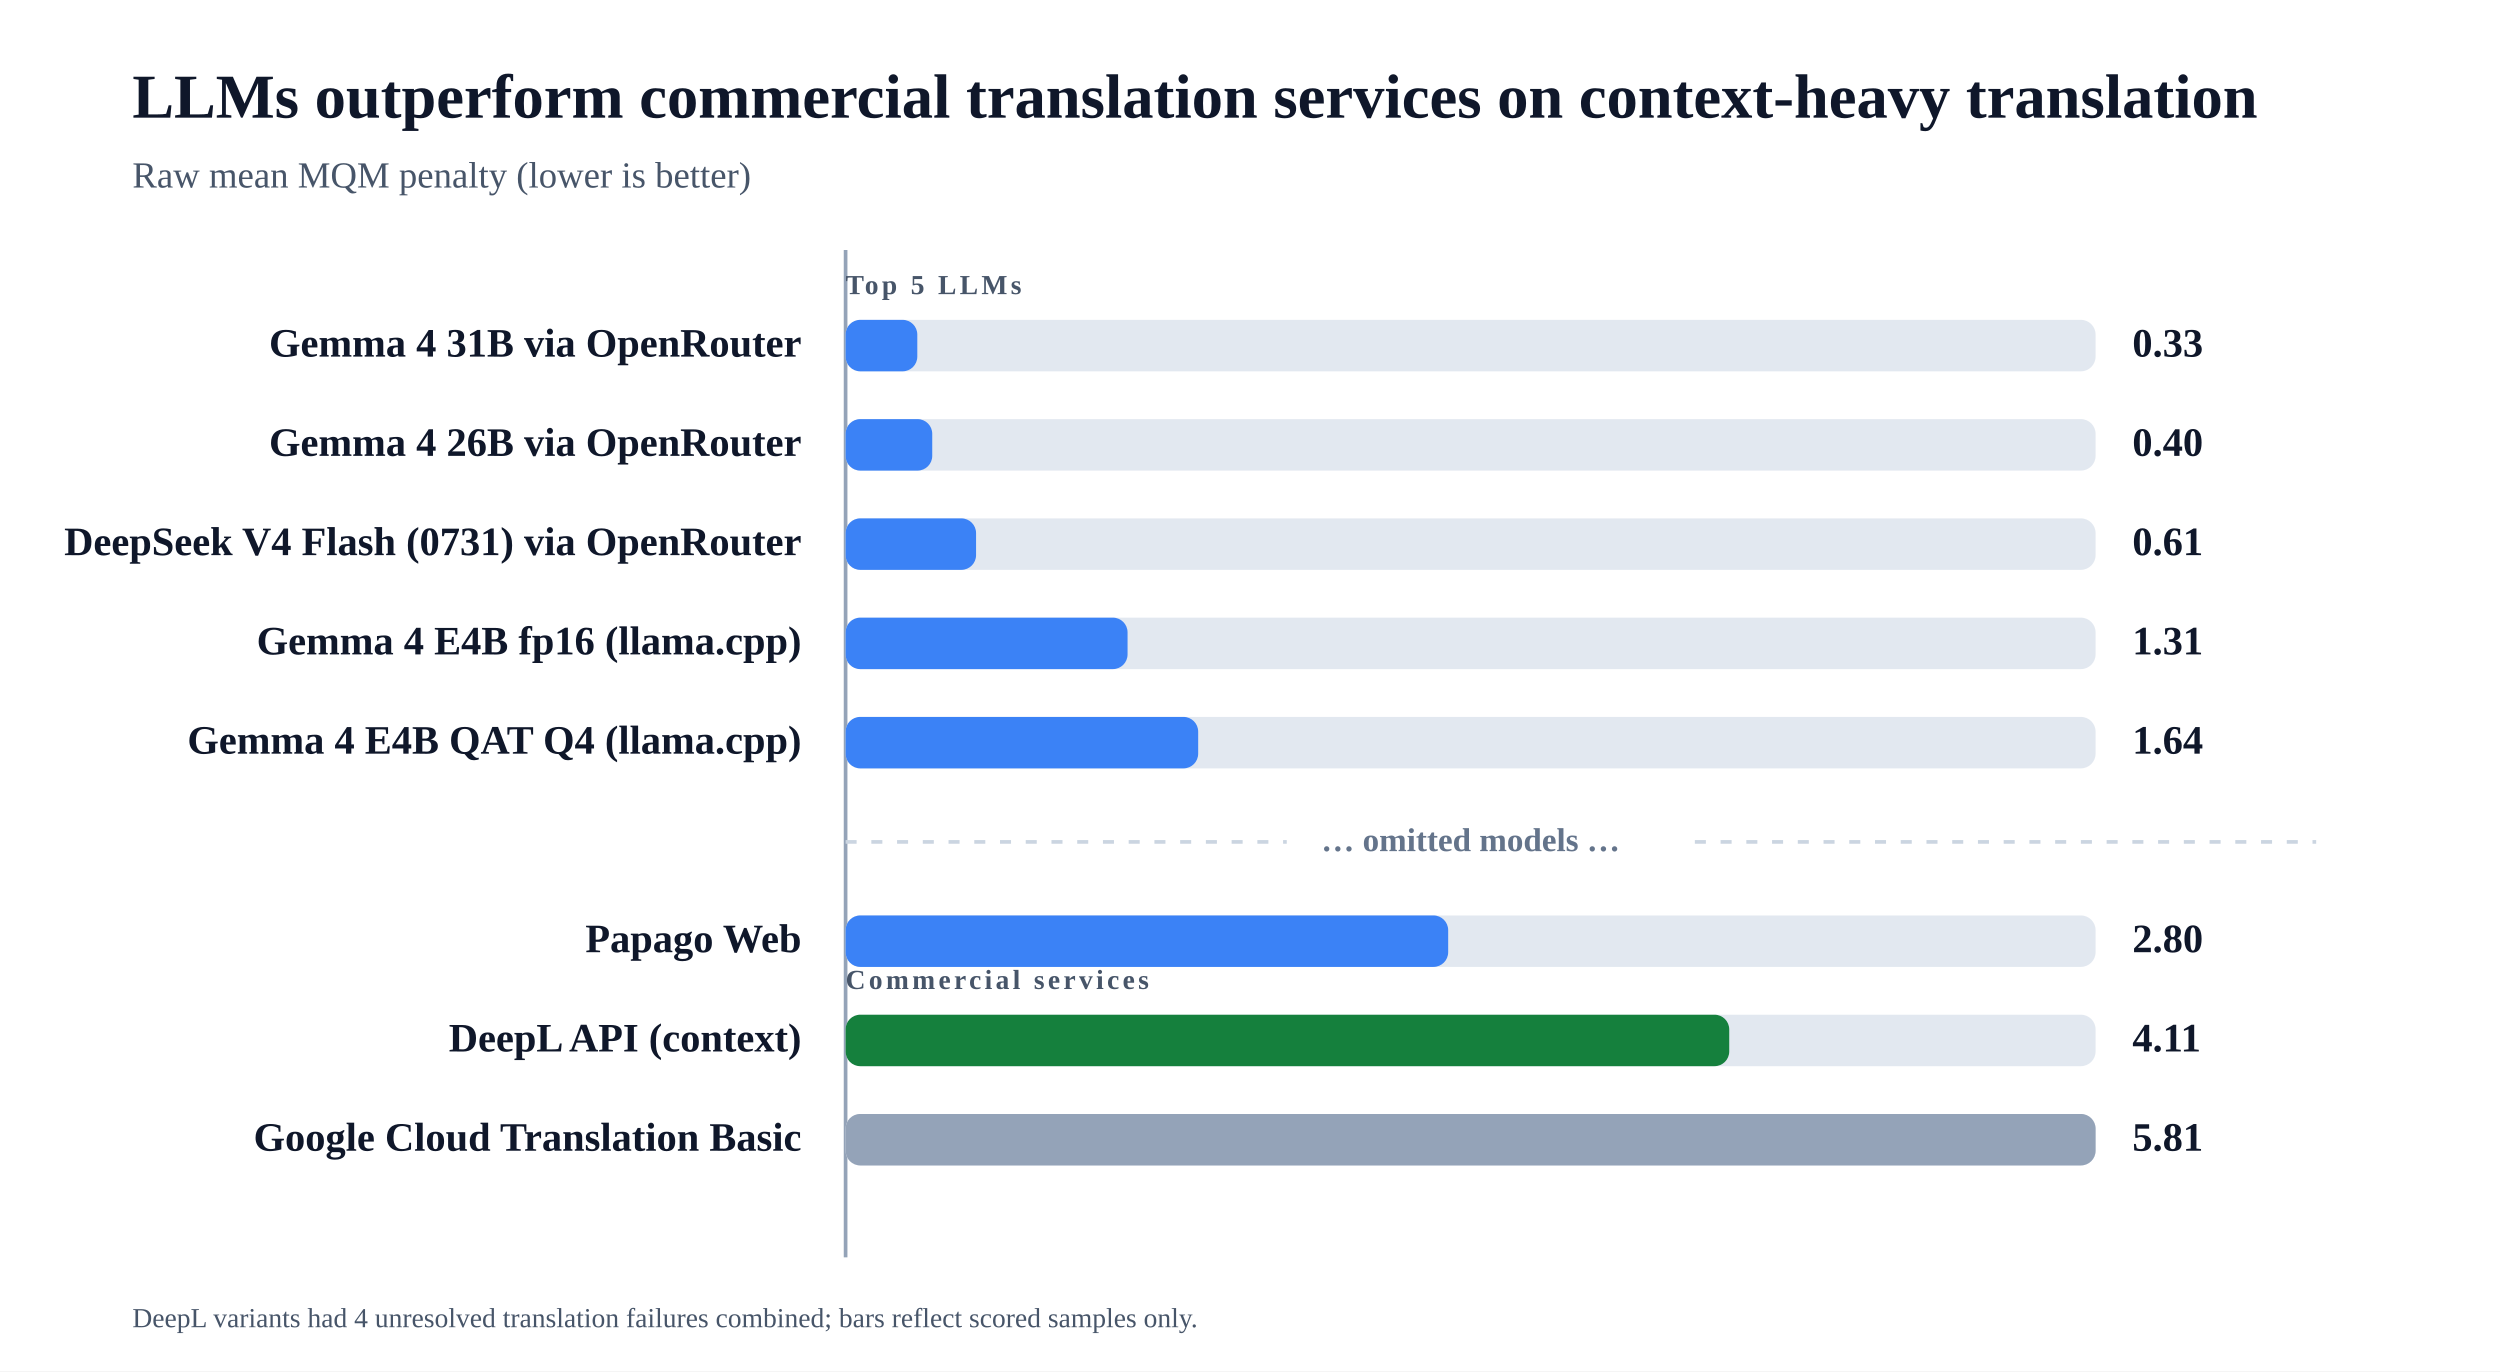
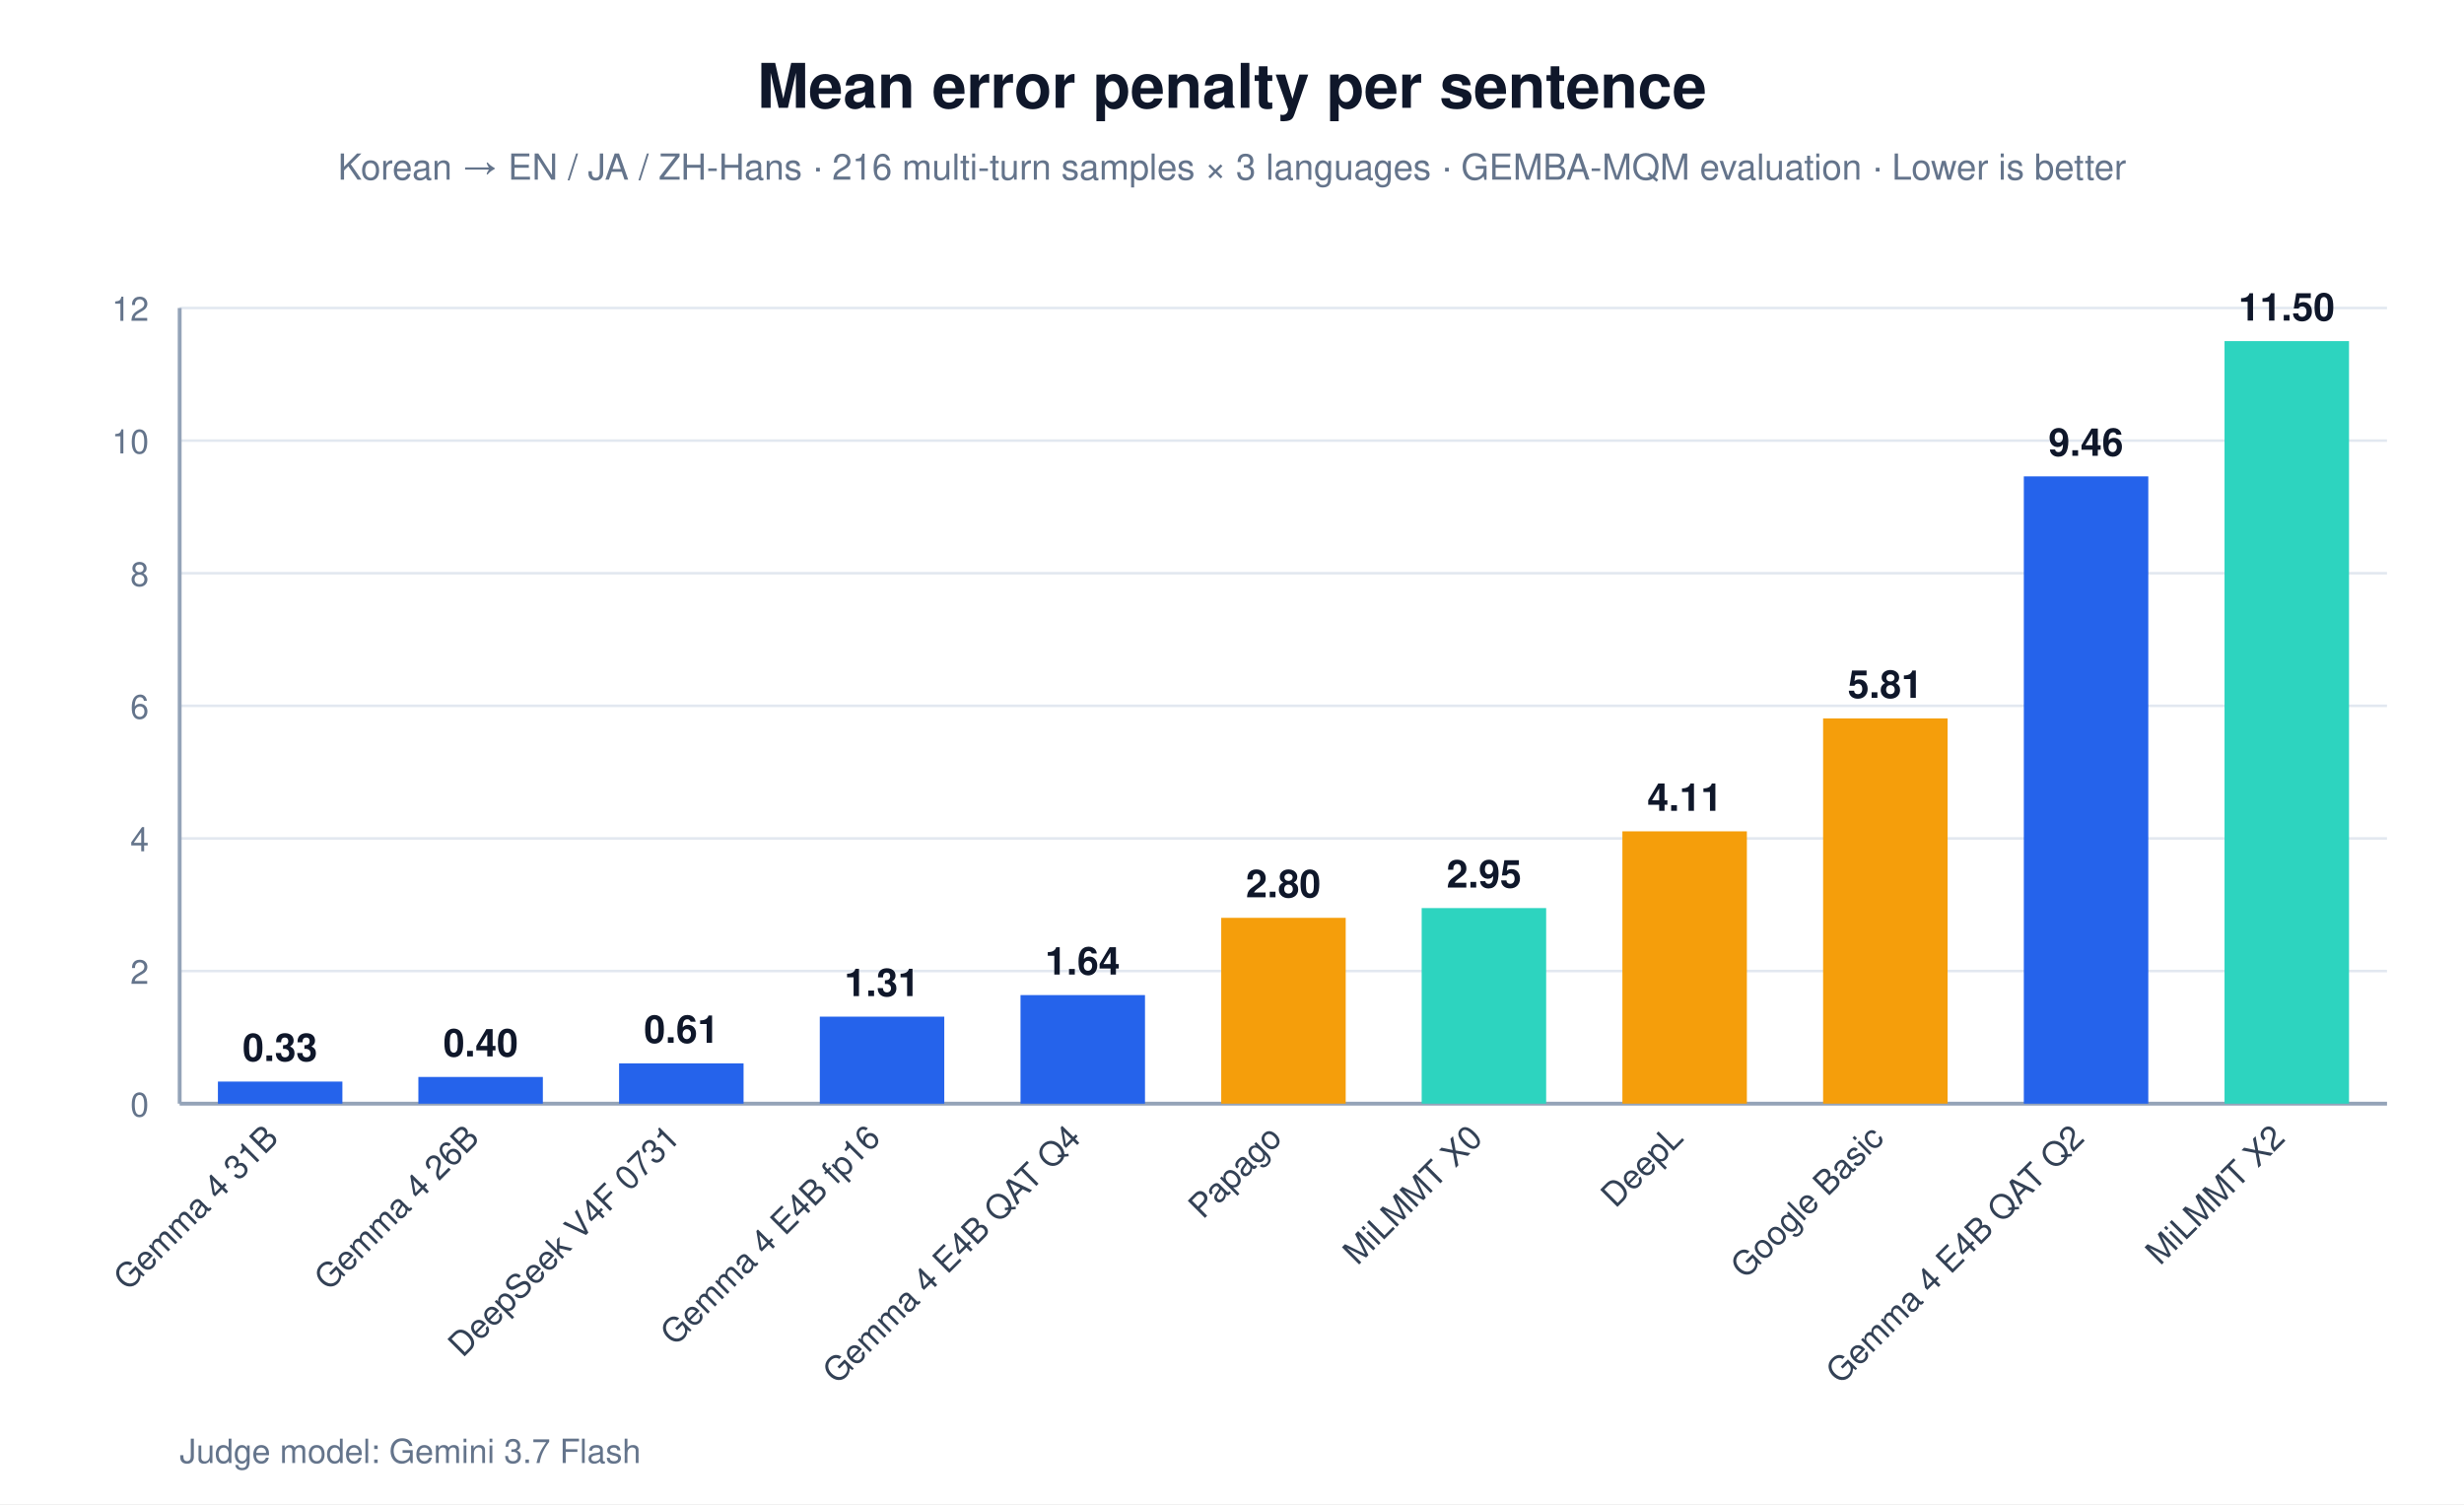
- <svg xmlns="http://www.w3.org/2000/svg" width="1360" height="746" viewBox="0 0 1360 746" role="img" aria-labelledby="ranking-chart-title ranking-chart-subtitle">
+ <svg xmlns="http://www.w3.org/2000/svg" width="960" height="586" viewBox="0 0 960 586" role="img" aria-labelledby="column-chart-title column-chart-subtitle" font-family="Segoe UI, Helvetica, Arial, sans-serif">
  <rect width="100%" height="100%" fill="#ffffff" />
-   <text id="ranking-chart-title" x="72" y="64" font-size="34" font-weight="700" fill="#0f172a">LLMs outperform commercial translation services on context-heavy translation</text>
-   <text id="ranking-chart-subtitle" x="72" y="102" font-size="20" fill="#475569">Raw mean MQM penalty (lower is better)</text>
-   <line x1="460" y1="136" x2="460" y2="684" stroke="#94a3b8" stroke-width="2" />
-   <text x="460" y="160" font-size="15" font-weight="700" letter-spacing="1.8" fill="#475569">Top 5 LLMs</text>
-   <text x="460" y="538" font-size="15" font-weight="700" letter-spacing="1.8" fill="#475569">Commercial services</text>
-   <rect x="460" y="174" width="680" height="28" rx="8" fill="#e2e8f0" />
-   <rect x="460" y="228" width="680" height="28" rx="8" fill="#e2e8f0" />
-   <rect x="460" y="282" width="680" height="28" rx="8" fill="#e2e8f0" />
-   <rect x="460" y="336" width="680" height="28" rx="8" fill="#e2e8f0" />
-   <rect x="460" y="390" width="680" height="28" rx="8" fill="#e2e8f0" />
-   <rect x="460" y="498" width="680" height="28" rx="8" fill="#e2e8f0" />
-   <rect x="460" y="552" width="680" height="28" rx="8" fill="#e2e8f0" />
-   <rect x="460" y="606" width="680" height="28" rx="8" fill="#e2e8f0" />
-   <g data-row-kind="bar" data-participant-id="gemma4-31b">
-     <text x="436" y="194" font-size="22" font-weight="600" fill="#0f172a" text-anchor="end">Gemma 4 31B via OpenRouter</text>
-     <rect x="460" y="174" width="39.012" height="28" rx="8" fill="#3b82f6" />
-     <text x="1160" y="194" font-size="22" font-weight="700" fill="#0f172a">0.33</text>
+   <text id="column-chart-title" x="480" y="42" font-size="24" font-weight="700" fill="#0f172a" text-anchor="middle">Mean error penalty per sentence</text>
+   <text id="column-chart-subtitle" x="480" y="70" font-size="14" fill="#64748b" text-anchor="middle">Korean → EN / JA / ZH-Hans · 216 multi-turn samples × 3 languages · GEMBA-MQM evaluation · Lower is better</text>
+   <line x1="70" y1="430" x2="930" y2="430" stroke="#e2e8f0" stroke-width="1" />
+   <text x="58" y="435" font-size="13" fill="#64748b" text-anchor="end">0</text>
+   <line x1="70" y1="378.333" x2="930" y2="378.333" stroke="#e2e8f0" stroke-width="1" />
+   <text x="58" y="383.333" font-size="13" fill="#64748b" text-anchor="end">2</text>
+   <line x1="70" y1="326.667" x2="930" y2="326.667" stroke="#e2e8f0" stroke-width="1" />
+   <text x="58" y="331.667" font-size="13" fill="#64748b" text-anchor="end">4</text>
+   <line x1="70" y1="275" x2="930" y2="275" stroke="#e2e8f0" stroke-width="1" />
+   <text x="58" y="280" font-size="13" fill="#64748b" text-anchor="end">6</text>
+   <line x1="70" y1="223.333" x2="930" y2="223.333" stroke="#e2e8f0" stroke-width="1" />
+   <text x="58" y="228.333" font-size="13" fill="#64748b" text-anchor="end">8</text>
+   <line x1="70" y1="171.667" x2="930" y2="171.667" stroke="#e2e8f0" stroke-width="1" />
+   <text x="58" y="176.667" font-size="13" fill="#64748b" text-anchor="end">10</text>
+   <line x1="70" y1="120" x2="930" y2="120" stroke="#e2e8f0" stroke-width="1" />
+   <text x="58" y="125" font-size="13" fill="#64748b" text-anchor="end">12</text>
+   <line x1="70" y1="120" x2="70" y2="430" stroke="#94a3b8" stroke-width="1.5" />
+   <line x1="70" y1="430" x2="930" y2="430" stroke="#94a3b8" stroke-width="1.5" />
+   <g data-participant-id="gemma4-31b">
+     <rect x="84.9" y="421.4" width="48.5" height="8.6" fill="#2563eb" />
+     <text x="109.1" y="413.4" font-size="15" font-weight="700" fill="#0f172a" text-anchor="middle">0.33</text>
+     <text x="109.1" y="444.0" font-size="13" fill="#334155" text-anchor="end" transform="rotate(-45 109.1 444)">Gemma 4 31B</text>
  </g>
-   <g data-row-kind="bar" data-participant-id="gemma-4-26b-openrouter">
-     <text x="436" y="248" font-size="22" font-weight="600" fill="#0f172a" text-anchor="end">Gemma 4 26B via OpenRouter</text>
-     <rect x="460" y="228" width="47.139" height="28" rx="8" fill="#3b82f6" />
-     <text x="1160" y="248" font-size="22" font-weight="700" fill="#0f172a">0.40</text>
+   <g data-participant-id="gemma-4-26b-openrouter">
+     <rect x="163.0" y="419.6" width="48.5" height="10.4" fill="#2563eb" />
+     <text x="187.3" y="411.6" font-size="15" font-weight="700" fill="#0f172a" text-anchor="middle">0.40</text>
+     <text x="187.3" y="444.0" font-size="13" fill="#334155" text-anchor="end" transform="rotate(-45 187.3 444)">Gemma 4 26B</text>
  </g>
-   <g data-row-kind="bar" data-participant-id="deepseek-v4-flash-0731-openrouter">
-     <text x="436" y="302" font-size="22" font-weight="600" fill="#0f172a" text-anchor="end">DeepSeek V4 Flash (0731) via OpenRouter</text>
-     <rect x="460" y="282" width="70.98" height="28" rx="8" fill="#3b82f6" />
-     <text x="1160" y="302" font-size="22" font-weight="700" fill="#0f172a">0.61</text>
+   <g data-participant-id="deepseek-v4-flash-0731-openrouter">
+     <rect x="241.2" y="414.3" width="48.5" height="15.7" fill="#2563eb" />
+     <text x="265.5" y="406.3" font-size="15" font-weight="700" fill="#0f172a" text-anchor="middle">0.61</text>
+     <text x="265.5" y="444.0" font-size="13" fill="#334155" text-anchor="end" transform="rotate(-45 265.5 444)">DeepSeek V4F 0731</text>
  </g>
-   <g data-row-kind="bar" data-participant-id="gemma4-e4b-fp16">
-     <text x="436" y="356" font-size="22" font-weight="600" fill="#0f172a" text-anchor="end">Gemma 4 E4B fp16 (llama.cpp)</text>
-     <rect x="460" y="336" width="153.395" height="28" rx="8" fill="#3b82f6" />
-     <text x="1160" y="356" font-size="22" font-weight="700" fill="#0f172a">1.31</text>
+   <g data-participant-id="gemma4-e4b-fp16">
+     <rect x="319.4" y="396.1" width="48.5" height="33.9" fill="#2563eb" />
+     <text x="343.6" y="388.1" font-size="15" font-weight="700" fill="#0f172a" text-anchor="middle">1.31</text>
+     <text x="343.6" y="444.0" font-size="13" fill="#334155" text-anchor="end" transform="rotate(-45 343.6 444)">Gemma 4 E4B fp16</text>
  </g>
-   <g data-row-kind="bar" data-participant-id="gemma4-e4b-qat-q4">
-     <text x="436" y="410" font-size="22" font-weight="600" fill="#0f172a" text-anchor="end">Gemma 4 E4B QAT Q4 (llama.cpp)</text>
-     <rect x="460" y="390" width="191.809" height="28" rx="8" fill="#3b82f6" />
-     <text x="1160" y="410" font-size="22" font-weight="700" fill="#0f172a">1.64</text>
+   <g data-participant-id="gemma4-e4b-qat-q4">
+     <rect x="397.6" y="387.7" width="48.5" height="42.3" fill="#2563eb" />
+     <text x="421.8" y="379.7" font-size="15" font-weight="700" fill="#0f172a" text-anchor="middle">1.64</text>
+     <text x="421.8" y="444.0" font-size="13" fill="#334155" text-anchor="end" transform="rotate(-45 421.8 444)">Gemma 4 E4B QAT Q4</text>
  </g>
-   <g data-row-kind="ellipsis">
-     <line x1="460" y1="458" x2="1260" y2="458" stroke="#cbd5e1" stroke-width="2" stroke-dasharray="6 8" />
-     <rect x="700" y="444" width="220" height="28" fill="#ffffff" />
-     <text x="800" y="463" font-size="18" font-weight="600" fill="#64748b" text-anchor="middle">… omitted models …</text>
+   <g data-participant-id="papago-web">
+     <rect x="475.8" y="357.6" width="48.5" height="72.4" fill="#f59e0b" />
+     <text x="500.0" y="349.6" font-size="15" font-weight="700" fill="#0f172a" text-anchor="middle">2.80</text>
+     <text x="500.0" y="444.0" font-size="13" fill="#334155" text-anchor="end" transform="rotate(-45 500.0 444)">Papago</text>
  </g>
-   <g data-row-kind="bar" data-participant-id="papago-web">
-     <text x="436" y="518" font-size="22" font-weight="600" fill="#0f172a" text-anchor="end">Papago Web</text>
-     <rect x="460" y="498" width="327.809" height="28" rx="8" fill="#3b82f6" />
-     <text x="1160" y="518" font-size="22" font-weight="700" fill="#0f172a">2.80</text>
+   <g data-participant-id="milmmt-4b-native">
+     <rect x="553.9" y="353.8" width="48.5" height="76.2" fill="#2dd4bf" />
+     <text x="578.2" y="345.8" font-size="15" font-weight="700" fill="#0f172a" text-anchor="middle">2.95</text>
+     <text x="578.2" y="444.0" font-size="13" fill="#334155" text-anchor="end" transform="rotate(-45 578.2 444)">MiLMMT X0</text>
  </g>
-   <g data-row-kind="bar" data-participant-id="deepl-api">
-     <text x="436" y="572" font-size="22" font-weight="600" fill="#0f172a" text-anchor="end">DeepL API (context)</text>
-     <rect x="460" y="552" width="480.702" height="28" rx="8" fill="#15803d" />
-     <text x="1160" y="572" font-size="22" font-weight="700" fill="#0f172a">4.11</text>
+   <g data-participant-id="deepl-api">
+     <rect x="632.1" y="323.9" width="48.5" height="106.1" fill="#f59e0b" />
+     <text x="656.4" y="315.9" font-size="15" font-weight="700" fill="#0f172a" text-anchor="middle">4.11</text>
+     <text x="656.4" y="444.0" font-size="13" fill="#334155" text-anchor="end" transform="rotate(-45 656.4 444)">DeepL</text>
  </g>
-   <g data-row-kind="bar" data-participant-id="google-cloud-translate-basic">
-     <text x="436" y="626" font-size="22" font-weight="600" fill="#0f172a" text-anchor="end">Google Cloud Translation Basic</text>
-     <rect x="460" y="606" width="680" height="28" rx="8" fill="#94a3b8" />
-     <text x="1160" y="626" font-size="22" font-weight="700" fill="#0f172a">5.81</text>
+   <g data-participant-id="google-cloud-translate-basic">
+     <rect x="710.3" y="279.9" width="48.5" height="150.1" fill="#f59e0b" />
+     <text x="734.5" y="271.9" font-size="15" font-weight="700" fill="#0f172a" text-anchor="middle">5.81</text>
+     <text x="734.5" y="444.0" font-size="13" fill="#334155" text-anchor="end" transform="rotate(-45 734.5 444)">Google Basic</text>
  </g>
-   <text x="72" y="722" font-size="15" fill="#475569">DeepL variants had 4 unresolved translation failures combined; bars reflect scored samples only.</text>
+   <g data-participant-id="gemma4-e4b-qat-q2">
+     <rect x="788.5" y="185.6" width="48.5" height="244.4" fill="#2563eb" />
+     <text x="812.7" y="177.6" font-size="15" font-weight="700" fill="#0f172a" text-anchor="middle">9.46</text>
+     <text x="812.7" y="444.0" font-size="13" fill="#334155" text-anchor="end" transform="rotate(-45 812.7 444)">Gemma 4 E4B QAT Q2</text>
+   </g>
+   <g data-participant-id="milmmt-4b-puripuly-policy">
+     <rect x="866.7" y="132.9" width="48.5" height="297.1" fill="#2dd4bf" />
+     <text x="890.9" y="124.9" font-size="15" font-weight="700" fill="#0f172a" text-anchor="middle">11.50</text>
+     <text x="890.9" y="444.0" font-size="13" fill="#334155" text-anchor="end" transform="rotate(-45 890.9 444)">MiLMMT X2</text>
+   </g>
+   <text x="70" y="570" font-size="13" fill="#64748b" text-anchor="start">Judge model: Gemini 3.7 Flash</text>
</svg>
